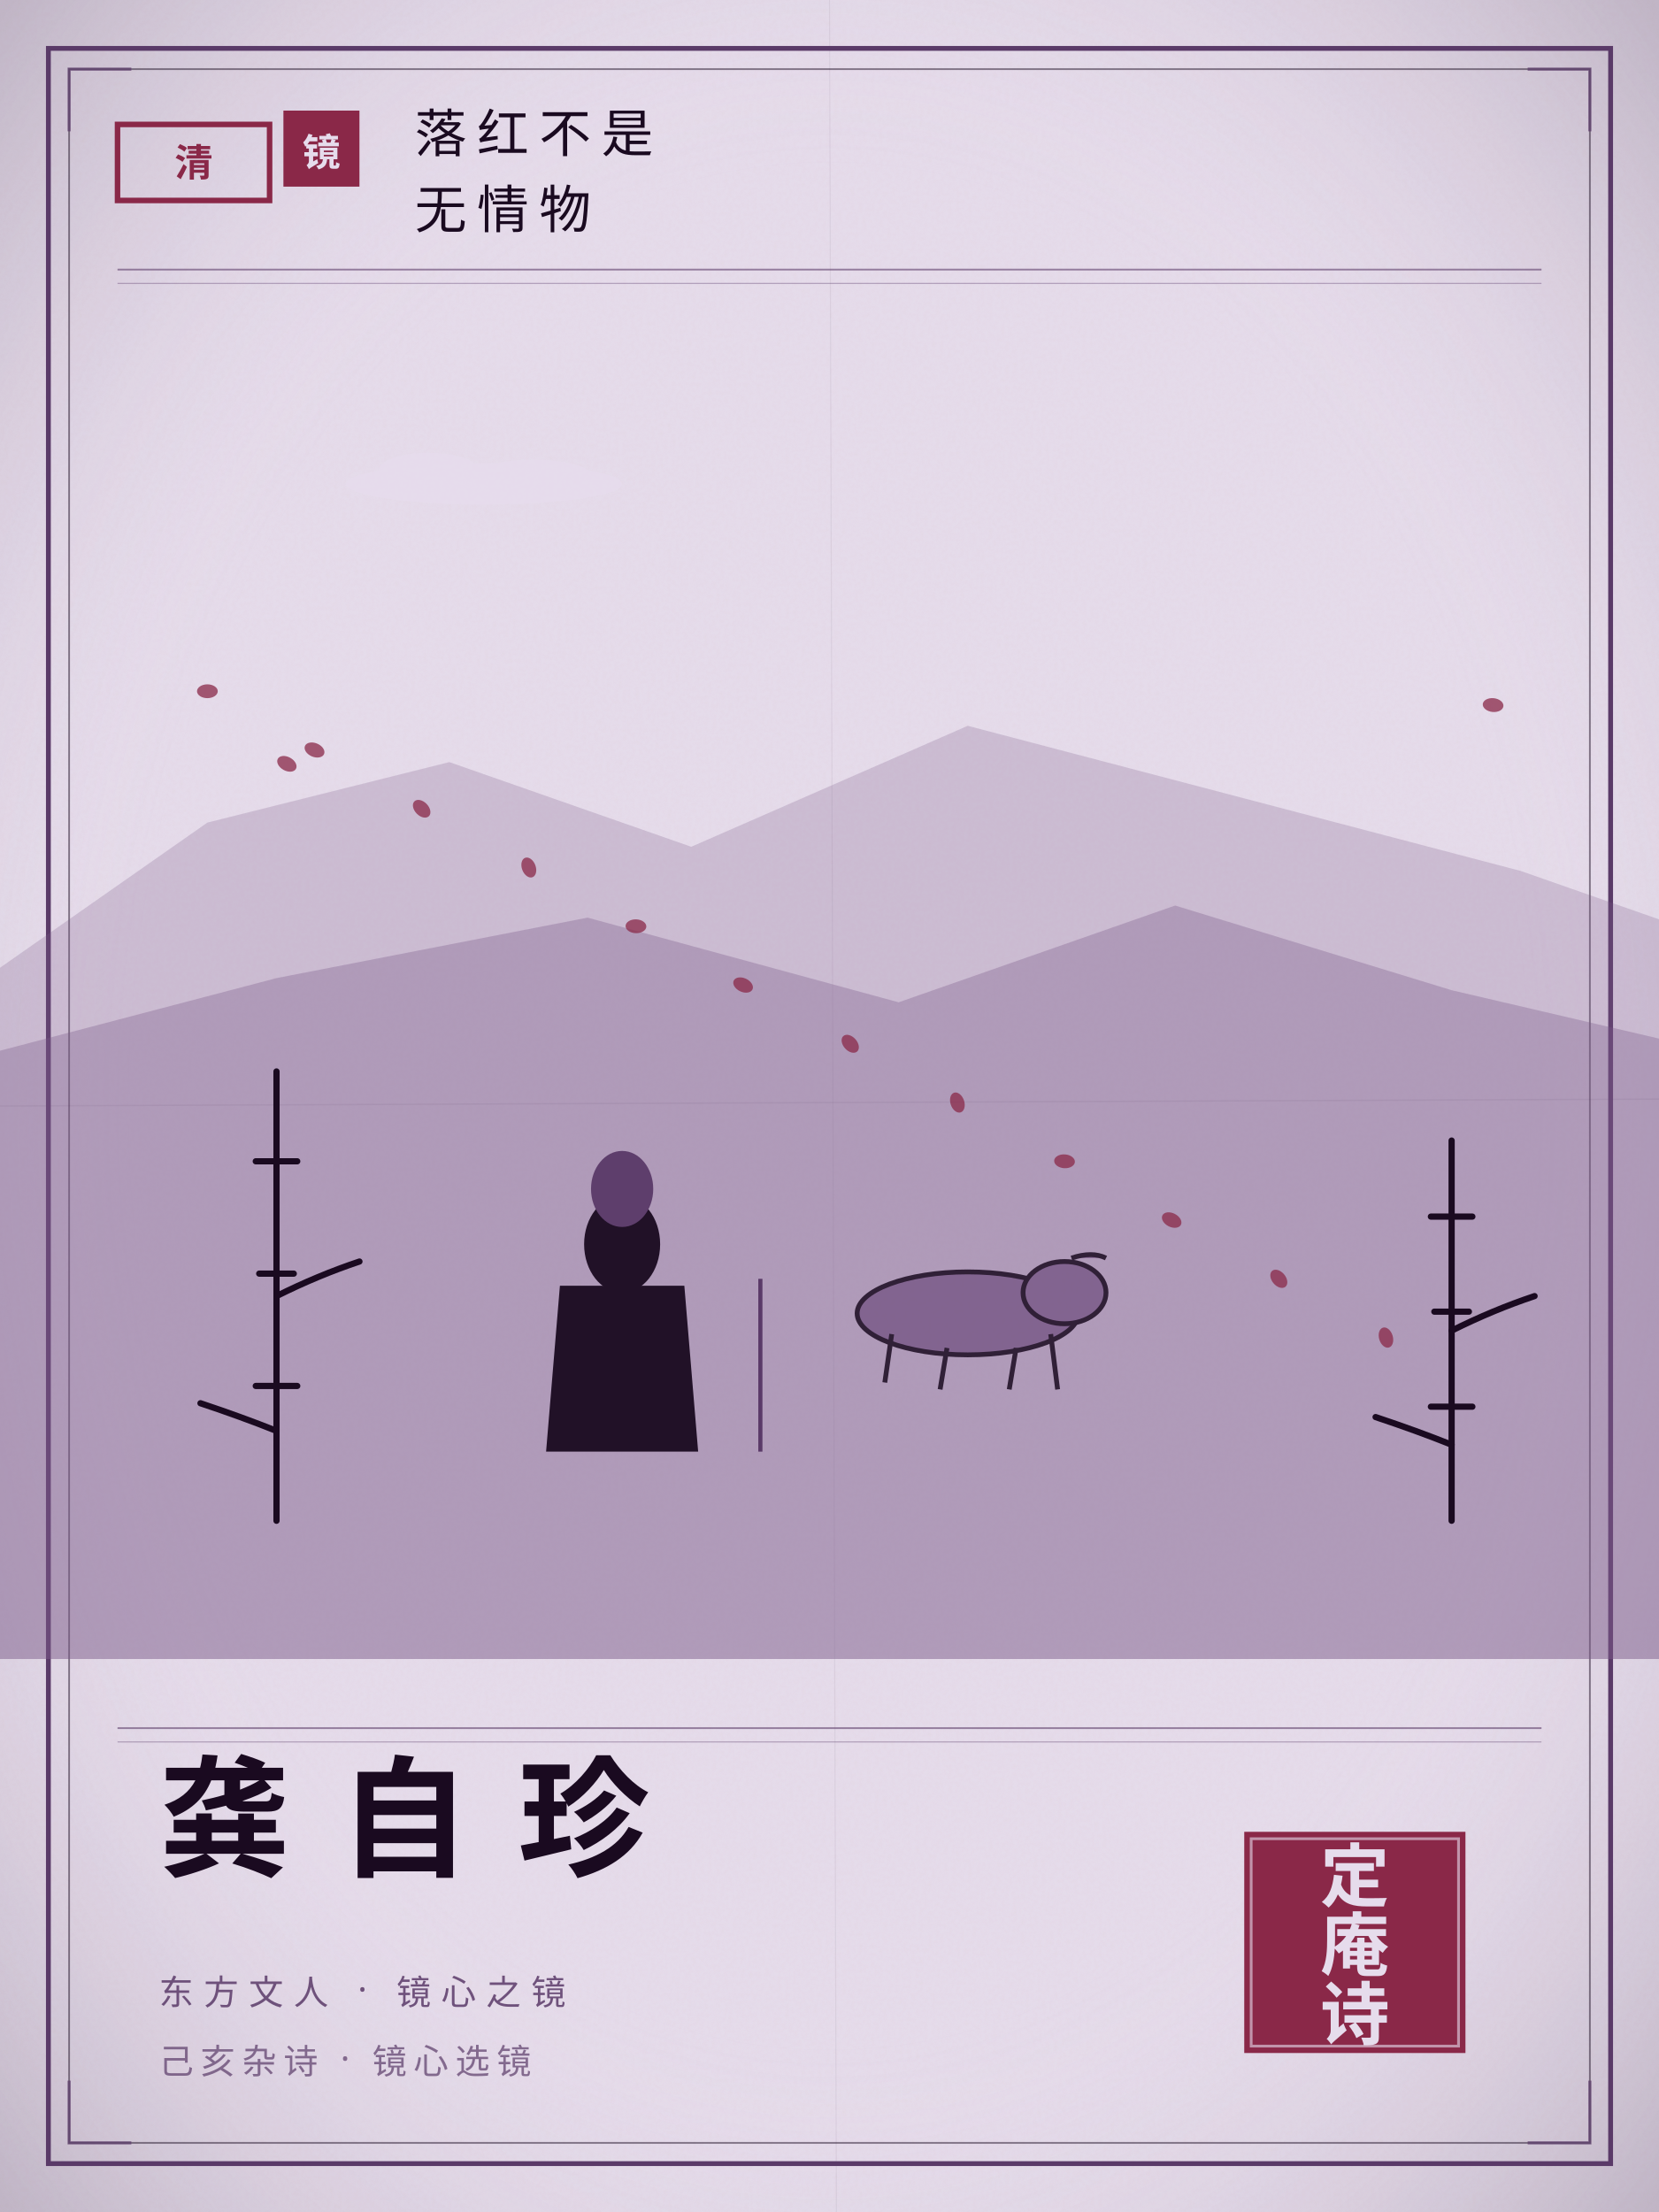
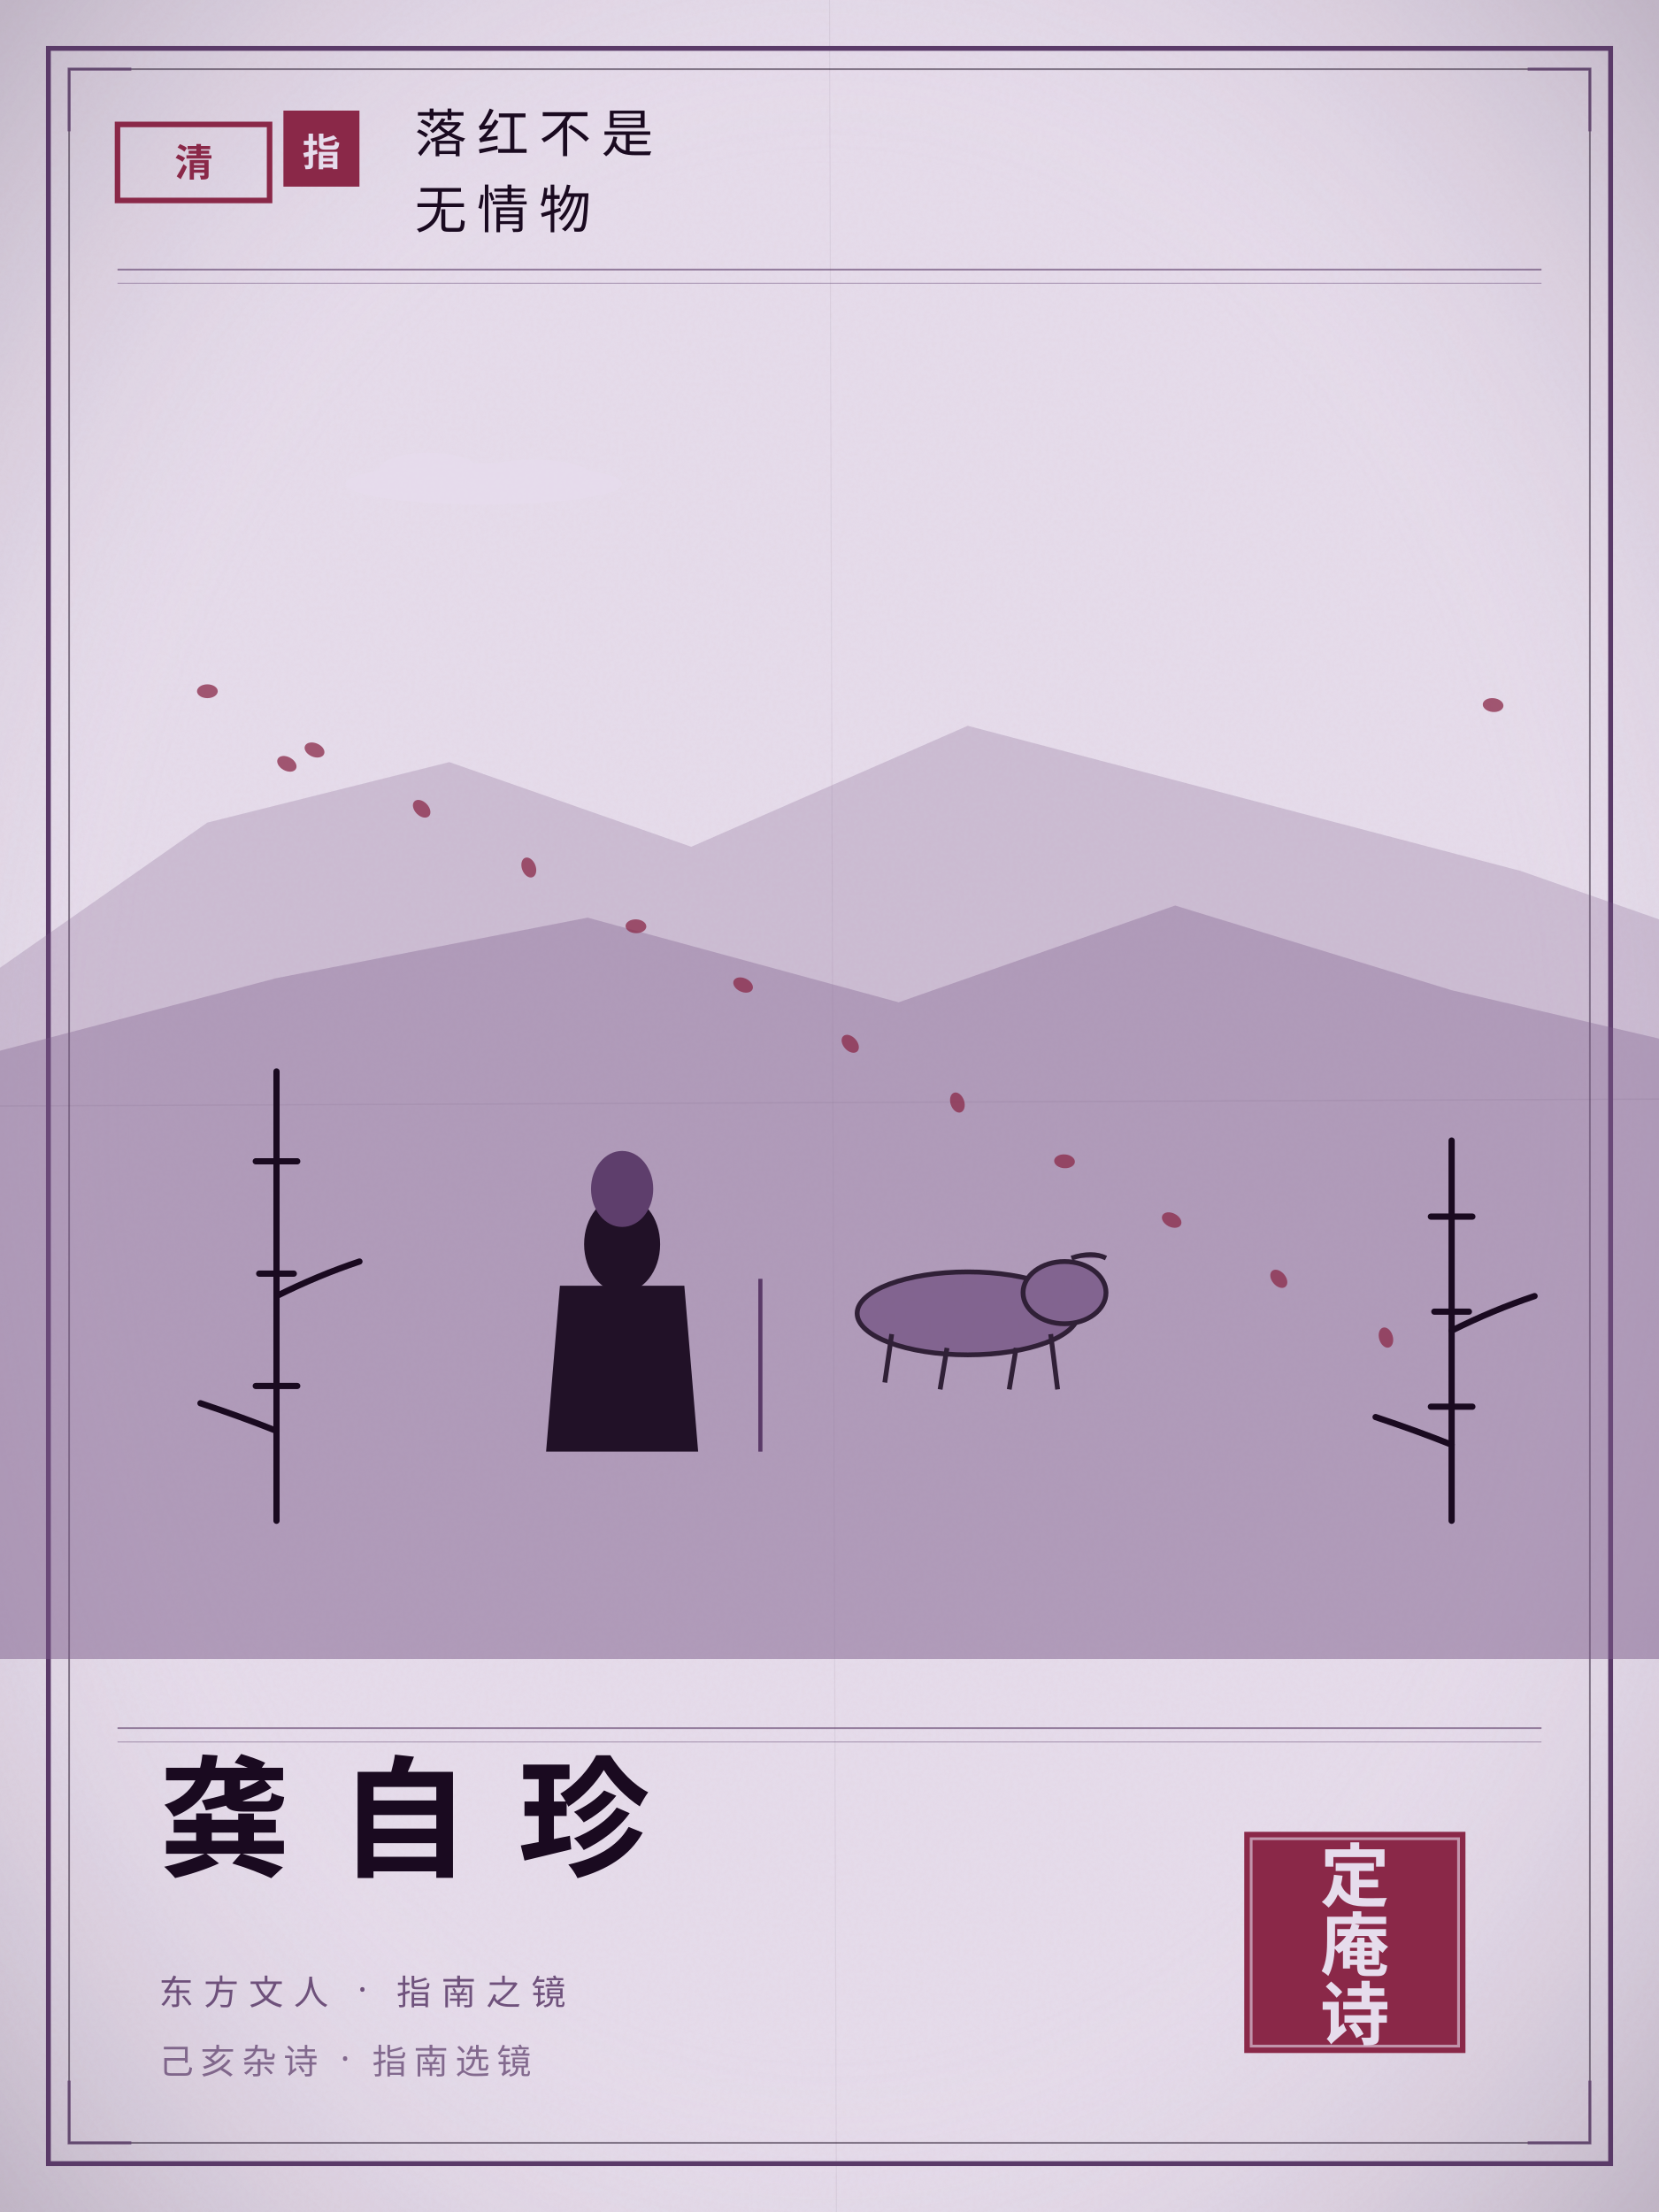
<svg xmlns="http://www.w3.org/2000/svg" viewBox="0 0 480 640" width="480" height="640" preserveAspectRatio="xMidYMid meet">
  <defs>
    <filter id="ink-106" x="-10%" y="-10%" width="120%" height="120%">
      <feTurbulence type="fractalNoise" baseFrequency="0.022" numOctaves="2" seed="106" result="noise" />
      <feDisplacementMap in="SourceGraphic" in2="noise" scale="2.4" />
    </filter>
    <filter id="ink-strong-106" x="-10%" y="-10%" width="120%" height="120%">
      <feTurbulence type="fractalNoise" baseFrequency="0.045" numOctaves="3" seed="113" result="noise" />
      <feDisplacementMap in="SourceGraphic" in2="noise" scale="3.6" />
    </filter>
    <filter id="wash-106" x="-20%" y="-20%" width="140%" height="140%">
      <feTurbulence type="fractalNoise" baseFrequency="0.018" numOctaves="2" seed="109" result="t" />
      <feDisplacementMap in="SourceGraphic" in2="t" scale="6" />
      <feGaussianBlur stdDeviation="0.6" />
    </filter>
    <filter id="haze-106">
      <feGaussianBlur stdDeviation="2.4" />
    </filter>
    <filter id="paper-106" x="0%" y="0%" width="100%" height="100%">
      <feTurbulence type="fractalNoise" baseFrequency="0.85" numOctaves="2" seed="117" result="grain" />
      <feColorMatrix in="grain" type="matrix" values="0 0 0 0 0.45                 0 0 0 0 0.35                 0 0 0 0 0.20                 0 0 0 0.10 0" />
    </filter>
  </defs>
  <rect x="0" y="0" width="480" height="640" fill="#e6dcec" />
  <rect x="0" y="0" width="480" height="640" fill="#e6dcec" filter="url(#paper-106)" opacity="0.55" />
  <radialGradient id="vignette-106" cx="50%" cy="50%" r="70%">
    <stop offset="60%" stop-color="#e6dcec" stop-opacity="0" />
    <stop offset="100%" stop-color="#1a0a20" stop-opacity="0.18" />
  </radialGradient>
  <rect x="0" y="0" width="480" height="640" fill="url(#vignette-106)" />
  <path d="M 0 320 L 480 318" stroke="#1a0a20" stroke-width="0.4" opacity="0.08" />
  <path d="M 240 0 L 242 640" stroke="#1a0a20" stroke-width="0.3" opacity="0.06" />
  <rect x="14" y="14" width="452" height="612" fill="none" stroke="#5a3a68" stroke-width="1.4" />
  <rect x="20" y="20" width="440" height="600" fill="none" stroke="#1a0a20" stroke-width="0.5" opacity="0.5" />
  <g stroke="#5a3a68" stroke-width="0.9" fill="none" opacity="0.7">
    <path d="M 20 38 L 20 20 L 38 20" />
    <path d="M 442 20 L 460 20 L 460 38" />
    <path d="M 460 602 L 460 620 L 442 620" />
    <path d="M 38 620 L 20 620 L 20 602" />
  </g>
  <g>
    <g transform="translate(34 36)">
      <rect x="0" y="0" width="44" height="22" fill="none" stroke="#8a2848" stroke-width="1.6" />
      <text x="22" y="15" text-anchor="middle" font-family="STKaiti, KaiTi, serif" font-size="11" fill="#8a2848" letter-spacing="2" font-weight="600">清</text>
    </g>
    <g transform="translate(82 32)">
      <rect x="0" y="0" width="22" height="22" fill="#8a2848" />
-       <text x="11" y="16" text-anchor="middle" font-family="serif" font-size="11" fill="#e6dcec" font-weight="700">镜</text>
+       <text x="11" y="16" text-anchor="middle" font-family="serif" font-size="11" fill="#e6dcec" font-weight="700">指</text>
    </g>
    <g transform="translate(120 44)">
      <text font-family="STKaiti, KaiTi, serif" font-size="15" fill="#1a0a20" letter-spacing="3" font-weight="500">
        <tspan x="0" dy="0">落红不是</tspan>
        <tspan x="0" dy="22">无情物</tspan>
      </text>
    </g>
    <line x1="34" y1="78" x2="446" y2="78" stroke="#5a3a68" stroke-width="0.5" opacity="0.6" />
    <line x1="34" y1="82" x2="446" y2="82" stroke="#5a3a68" stroke-width="0.3" opacity="0.4" />
  </g>
  <g>
    <g filter="url(#haze-50)" opacity="0.7">
      <path d="M 0 280 L 60 238 L 130 220.5 L 200 245 L 280 210 L 360 231 L 440 252 L 480 266 L 480 480 L 0 480 Z" fill="#7a5a88" opacity="0.35" />
      <path d="M 0 304 L 80 283 L 170 265.5 L 260 290 L 340 262 L 420 286.5 L 480 300.5 L 480 480 L 0 480 Z" fill="#7a5a88" opacity="0.55" />
    </g>
    <g fill="#e6dcec" opacity="0.85">
      <ellipse cx="140" cy="140" rx="40" ry="6" />
      <ellipse cx="124" cy="136" rx="14.4" ry="5" />
      <ellipse cx="154.4" cy="137" rx="16" ry="4" />
    </g>
    <g stroke="#1a0a20" stroke-width="1.8" fill="none" stroke-linecap="round">
      <line x1="80" y1="440" x2="80" y2="310" />
      <line x1="74" y1="401" x2="86" y2="401" />
      <line x1="75" y1="368.5" x2="85" y2="368.5" />
      <line x1="74" y1="336" x2="86" y2="336" />
      <path d="M 80 414 q -10 -4 -22 -8" />
      <path d="M 80 375 q 12 -6 24 -10" />
    </g>
    <g stroke="#1a0a20" stroke-width="1.8" fill="none" stroke-linecap="round">
      <line x1="420" y1="440" x2="420" y2="330" />
      <line x1="414" y1="407" x2="426" y2="407" />
      <line x1="415" y1="379.5" x2="425" y2="379.5" />
      <line x1="414" y1="352" x2="426" y2="352" />
      <path d="M 420 418 q -10 -4 -22 -8" />
      <path d="M 420 385 q 12 -6 24 -10" />
    </g>
    <g>
      <ellipse cx="60" cy="200" rx="3" ry="2" fill="#8a2848" opacity="0.75" transform="rotate(0 60 200)" />
      <ellipse cx="91" cy="217" rx="3" ry="2" fill="#8a2848" opacity="0.75" transform="rotate(23 91 217)" />
      <ellipse cx="122" cy="234" rx="3" ry="2" fill="#8a2848" opacity="0.75" transform="rotate(46 122 234)" />
      <ellipse cx="153" cy="251" rx="3" ry="2" fill="#8a2848" opacity="0.75" transform="rotate(69 153 251)" />
      <ellipse cx="184" cy="268" rx="3" ry="2" fill="#8a2848" opacity="0.75" transform="rotate(2 184 268)" />
      <ellipse cx="215" cy="285" rx="3" ry="2" fill="#8a2848" opacity="0.75" transform="rotate(25 215 285)" />
      <ellipse cx="246" cy="302" rx="3" ry="2" fill="#8a2848" opacity="0.75" transform="rotate(48 246 302)" />
      <ellipse cx="277" cy="319" rx="3" ry="2" fill="#8a2848" opacity="0.75" transform="rotate(71 277 319)" />
      <ellipse cx="308" cy="336" rx="3" ry="2" fill="#8a2848" opacity="0.75" transform="rotate(4 308 336)" />
      <ellipse cx="339" cy="353" rx="3" ry="2" fill="#8a2848" opacity="0.75" transform="rotate(27 339 353)" />
      <ellipse cx="370" cy="370" rx="3" ry="2" fill="#8a2848" opacity="0.75" transform="rotate(50 370 370)" />
      <ellipse cx="401" cy="387" rx="3" ry="2" fill="#8a2848" opacity="0.75" transform="rotate(73 401 387)" />
      <ellipse cx="432" cy="204" rx="3" ry="2" fill="#8a2848" opacity="0.75" transform="rotate(6 432 204)" />
      <ellipse cx="83" cy="221" rx="3" ry="2" fill="#8a2848" opacity="0.75" transform="rotate(29 83 221)" />
    </g>
    <g transform="translate(180 360)" fill="#1a0a20" opacity="0.95">
      <ellipse cx="0" cy="0" rx="11" ry="14" />
      <path d="M -18 12 L -22 60 L 22 60 L 18 12 Z" />
      <ellipse cx="0" cy="-16" rx="9" ry="11" fill="#5a3a68" />
    </g>
    <g transform="translate(280 380)" stroke="#1a0a20" stroke-width="1.4" fill="#7a5a88" opacity="0.85">
      <ellipse cx="0" cy="0" rx="32" ry="12" />
      <ellipse cx="28" cy="-6" rx="12" ry="9" />
      <line x1="-22" y1="6" x2="-24" y2="20" />
      <line x1="-6" y1="10" x2="-8" y2="22" />
      <line x1="14" y1="10" x2="12" y2="22" />
      <line x1="24" y1="6" x2="26" y2="22" />
      <path d="M 30 -16 q 6 -2 10 0" />
    </g>
    <line x1="220" y1="370" x2="220" y2="420" stroke="#5a3a68" stroke-width="1.2" />
  </g>
  <g>
    <line x1="34" y1="500" x2="446" y2="500" stroke="#5a3a68" stroke-width="0.5" opacity="0.6" />
    <line x1="34" y1="504" x2="446" y2="504" stroke="#5a3a68" stroke-width="0.3" opacity="0.4" />
    <g transform="translate(46 540)">
      <text font-family="STKaiti, KaiTi, serif" font-size="38" fill="#1a0a20" letter-spacing="14" font-weight="700">龚自珍</text>
-       <text x="0" y="40" font-family="STKaiti, KaiTi, serif" font-size="10" fill="#5a3a68" letter-spacing="3" opacity="0.85">东方文人 · 镜心之镜</text>
+       <text x="0" y="40" font-family="STKaiti, KaiTi, serif" font-size="10" fill="#5a3a68" letter-spacing="3" opacity="0.85">东方文人 · 指南之镜</text>
    </g>
    <g transform="translate(360 530)">
      <rect x="0" y="0" width="64" height="64" fill="#8a2848" filter="url(#ink-40)" />
      <rect x="2" y="2" width="60" height="60" fill="none" stroke="#e6dcec" stroke-width="0.8" opacity="0.6" />
      <text x="32" y="20" text-anchor="middle" font-family="serif" font-size="20" fill="#e6dcec" font-weight="900">定</text>
      <text x="32" y="40" text-anchor="middle" font-family="serif" font-size="20" fill="#e6dcec" font-weight="900">庵</text>
      <text x="32" y="60" text-anchor="middle" font-family="serif" font-size="20" fill="#e6dcec" font-weight="900">诗</text>
    </g>
  </g>
  <g transform="translate(46 600)">
-     <text font-family="STKaiti, KaiTi, serif" font-size="10" fill="#5a3a68" letter-spacing="2" opacity="0.7">己亥杂诗 · 镜心选镜</text>
+     <text font-family="STKaiti, KaiTi, serif" font-size="10" fill="#5a3a68" letter-spacing="2" opacity="0.7">己亥杂诗 · 指南选镜</text>
  </g>
</svg>
